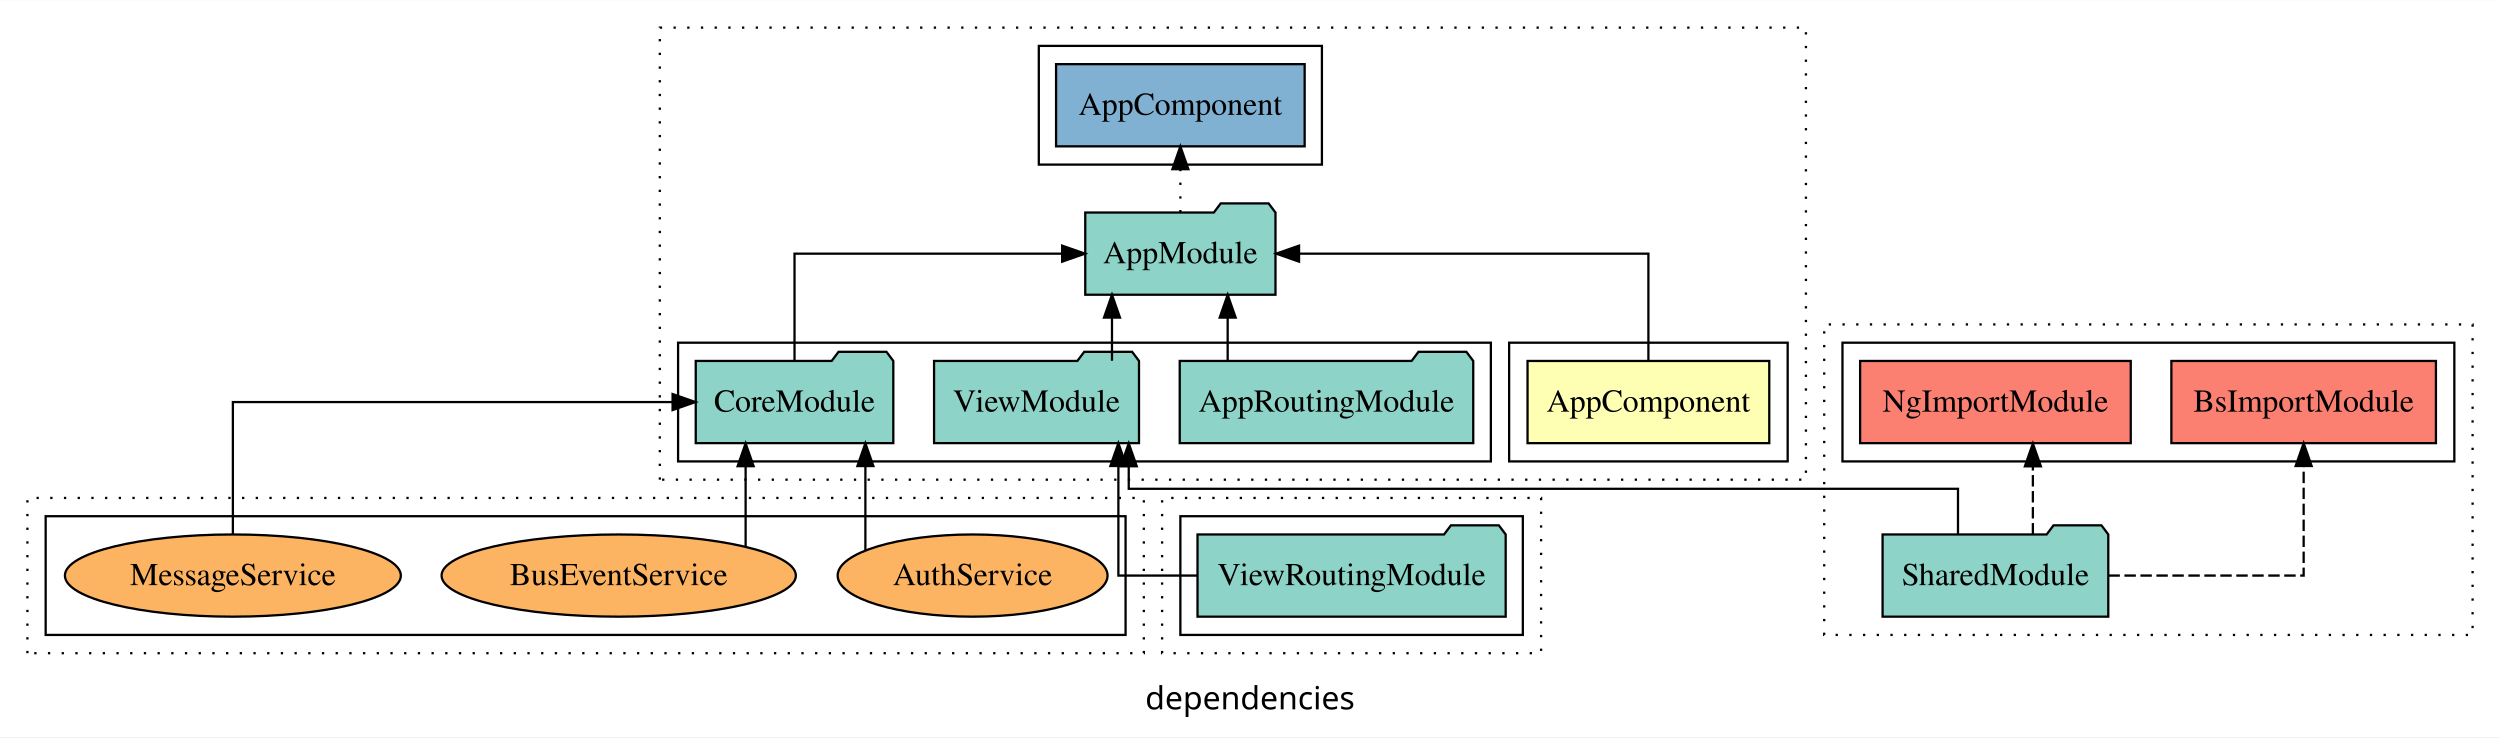
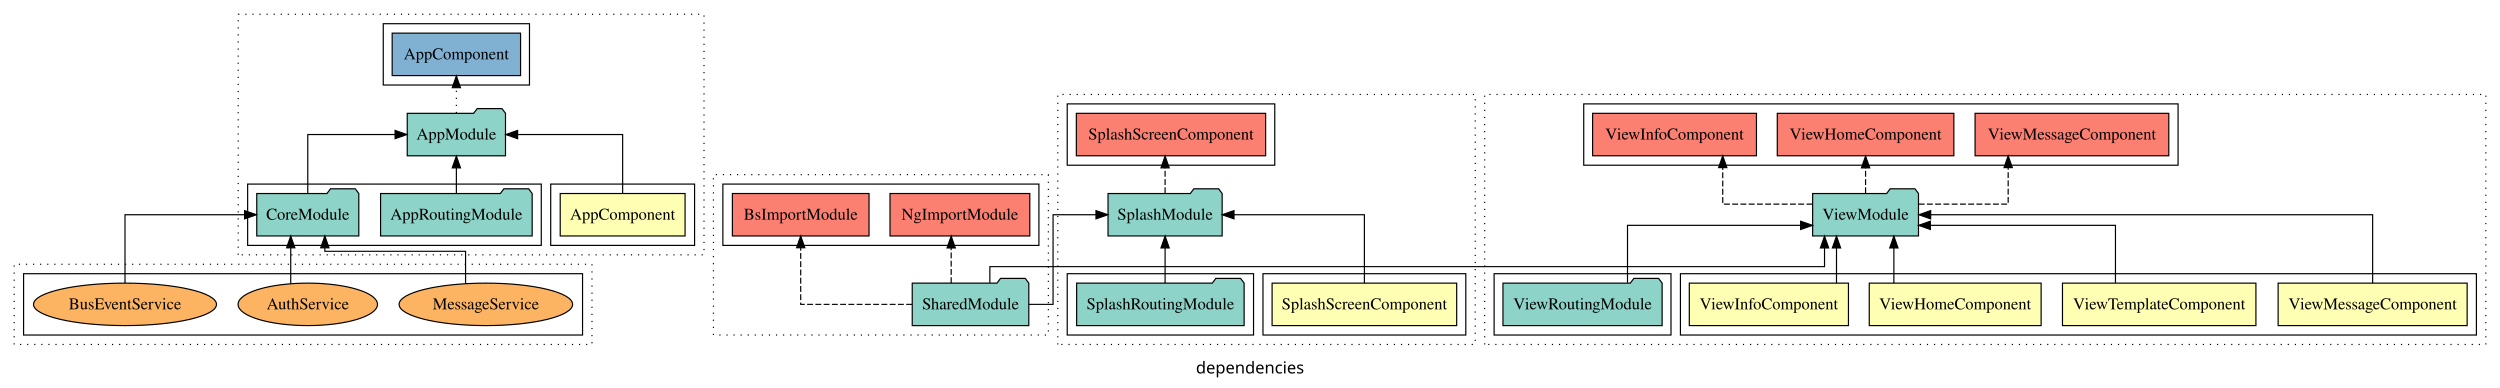
- <svg xmlns="http://www.w3.org/2000/svg" width="1095pt" height="323pt" viewBox="0.00 0.00 1095.00 322.80">
-   <g id="graph0" class="graph" transform="scale(1 1) rotate(0) translate(4 318.8)">
-     <polygon fill="white" stroke="transparent" points="-4,4 -4,-318.8 1091,-318.8 1091,4 -4,4" />
-     <text text-anchor="middle" x="543.5" y="-8.2" font-family="sans-serif" font-size="14.00">dependencies</text>
+ <svg xmlns="http://www.w3.org/2000/svg" width="2120pt" height="329pt" viewBox="0.00 0.00 2120.00 328.80">
+   <g id="graph0" class="graph" transform="scale(1 1) rotate(0) translate(4 324.8)">
+     <polygon fill="white" stroke="transparent" points="-4,4 -4,-324.8 2116,-324.8 2116,4 -4,4" />
+     <text text-anchor="middle" x="1056" y="-8.2" font-family="sans-serif" font-size="14.00">dependencies</text>
    <g id="clust1" class="cluster">
-       <polygon fill="none" stroke="black" stroke-dasharray="1,5" points="285,-108.8 285,-306.8 787,-306.8 787,-108.8 285,-108.8" />
+       <polygon fill="none" stroke="black" stroke-dasharray="1,5" points="198,-108.8 198,-312.8 593,-312.8 593,-108.8 198,-108.8" />
    </g>
    <g id="clust2" class="cluster">
-       <polygon fill="none" stroke="black" points="657,-116.8 657,-168.8 779,-168.8 779,-116.8 657,-116.8" />
+       <polygon fill="none" stroke="black" points="463,-116.8 463,-168.8 585,-168.8 585,-116.8 463,-116.8" />
    </g>
    <g id="clust4" class="cluster">
-       <polygon fill="none" stroke="black" points="293,-116.8 293,-168.8 649,-168.8 649,-116.8 293,-116.8" />
+       <polygon fill="none" stroke="black" points="206,-116.8 206,-168.8 455,-168.8 455,-116.8 206,-116.8" />
    </g>
    <g id="clust6" class="cluster">
-       <polygon fill="none" stroke="black" points="451,-246.8 451,-298.8 575,-298.8 575,-246.8 451,-246.8" />
+       <polygon fill="none" stroke="black" points="321,-252.8 321,-304.8 445,-304.8 445,-252.8 321,-252.8" />
    </g>
    <g id="clust20" class="cluster">
-       <polygon fill="none" stroke="black" stroke-dasharray="1,5" points="8,-32.8 8,-100.8 497,-100.8 497,-32.8 8,-32.8" />
+       <polygon fill="none" stroke="black" stroke-dasharray="1,5" points="8,-32.8 8,-100.8 498,-100.8 498,-32.8 8,-32.8" />
    </g>
    <g id="clust25" class="cluster">
-       <polygon fill="none" stroke="black" points="16,-40.8 16,-92.8 489,-92.8 489,-40.8 16,-40.8" />
+       <polygon fill="none" stroke="black" points="16,-40.8 16,-92.8 490,-92.8 490,-40.8 16,-40.8" />
    </g>
    <g id="clust32" class="cluster">
-       <polygon fill="none" stroke="black" stroke-dasharray="1,5" points="795,-40.8 795,-176.8 1079,-176.8 1079,-40.8 795,-40.8" />
+       <polygon fill="none" stroke="black" stroke-dasharray="1,5" points="601,-40.8 601,-176.8 885,-176.8 885,-40.8 601,-40.8" />
    </g>
    <g id="clust35" class="cluster">
-       <polygon fill="none" stroke="black" points="803,-116.8 803,-168.8 1071,-168.8 1071,-116.8 803,-116.8" />
+       <polygon fill="none" stroke="black" points="609,-116.8 609,-168.8 877,-168.8 877,-116.8 609,-116.8" />
    </g>
    <g id="clust38" class="cluster">
-       <polygon fill="none" stroke="black" stroke-dasharray="1,5" points="505,-32.8 505,-100.8 671,-100.8 671,-32.8 505,-32.8" />
-     </g>
-     <g id="clust40" class="cluster">
-       <polygon fill="none" stroke="black" points="513,-40.8 513,-92.8 663,-92.8 663,-40.8 513,-40.8" />
+       <polygon fill="none" stroke="black" stroke-dasharray="1,5" points="893,-32.8 893,-244.8 1247,-244.8 1247,-32.8 893,-32.8" />
+     </g>
+     <g id="clust39" class="cluster">
+       <polygon fill="none" stroke="black" points="1067,-40.8 1067,-92.8 1239,-92.8 1239,-40.8 1067,-40.8" />
+     </g>
+     <g id="clust41" class="cluster">
+       <polygon fill="none" stroke="black" points="901,-40.8 901,-92.8 1059,-92.8 1059,-40.8 901,-40.8" />
+     </g>
+     <g id="clust42" class="cluster">
+       <polygon fill="none" stroke="black" points="901,-184.8 901,-236.8 1077,-236.8 1077,-184.8 901,-184.8" />
+     </g>
+     <g id="clust51" class="cluster">
+       <polygon fill="none" stroke="black" stroke-dasharray="1,5" points="1255,-32.8 1255,-244.8 2104,-244.8 2104,-32.8 1255,-32.8" />
+     </g>
+     <g id="clust52" class="cluster">
+       <polygon fill="none" stroke="black" points="1421,-40.8 1421,-92.8 2096,-92.8 2096,-40.8 1421,-40.8" />
+     </g>
+     <g id="clust57" class="cluster">
+       <polygon fill="none" stroke="black" points="1263,-40.8 1263,-92.8 1413,-92.8 1413,-40.8 1263,-40.8" />
+     </g>
+     <g id="clust58" class="cluster">
+       <polygon fill="none" stroke="black" points="1339,-184.8 1339,-236.8 1843,-236.8 1843,-184.8 1339,-184.8" />
    </g>
    <g id="node1" class="node">
-       <polygon fill="#ffffb3" stroke="black" points="770.94,-160.8 665.06,-160.8 665.06,-124.8 770.94,-124.8 770.94,-160.8" />
-       <text text-anchor="middle" x="718" y="-138.6" font-family="Times,serif" font-size="14.00">AppComponent</text>
+       <polygon fill="#ffffb3" stroke="black" points="576.94,-160.8 471.06,-160.8 471.06,-124.8 576.94,-124.8 576.94,-160.8" />
+       <text text-anchor="middle" x="524" y="-138.6" font-family="Times,serif" font-size="14.00">AppComponent</text>
    </g>
    <g id="node2" class="node">
-       <polygon fill="#8dd3c7" stroke="black" points="554.66,-225.8 551.66,-229.8 530.66,-229.8 527.66,-225.8 471.34,-225.8 471.34,-189.8 554.66,-189.8 554.66,-225.8" />
-       <text text-anchor="middle" x="513" y="-203.6" font-family="Times,serif" font-size="14.00">AppModule</text>
+       <polygon fill="#8dd3c7" stroke="black" points="424.66,-228.8 421.66,-232.8 400.66,-232.8 397.66,-228.8 341.34,-228.8 341.34,-192.8 424.66,-192.8 424.66,-228.8" />
+       <text text-anchor="middle" x="383" y="-206.6" font-family="Times,serif" font-size="14.00">AppModule</text>
    </g>
    <g id="edge1" class="edge">
-       <path fill="none" stroke="black" d="M718,-160.91C718,-180.14 718,-207.8 718,-207.8 718,-207.8 564.98,-207.8 564.98,-207.8" />
-       <polygon fill="black" stroke="black" points="564.98,-204.3 554.98,-207.8 564.98,-211.3 564.98,-204.3" />
+       <path fill="none" stroke="black" d="M524,-161.02C524,-181.17 524,-210.8 524,-210.8 524,-210.8 434.92,-210.8 434.92,-210.8" />
+       <polygon fill="black" stroke="black" points="434.92,-207.3 424.92,-210.8 434.92,-214.3 434.92,-207.3" />
+     </g>
+     <g id="node5" class="node">
+       <polygon fill="#80b1d3" stroke="black" points="437.44,-296.8 328.56,-296.8 328.56,-260.8 437.44,-260.8 437.44,-296.8" />
+       <text text-anchor="middle" x="383" y="-274.6" font-family="Times,serif" font-size="14.00">AppComponent </text>
+     </g>
+     <g id="edge4" class="edge">
+       <path fill="none" stroke="black" stroke-dasharray="1,5" d="M383,-229.02C383,-229.02 383,-250.53 383,-250.53" />
+       <polygon fill="black" stroke="black" points="379.5,-250.53 383,-260.53 386.5,-250.53 379.5,-250.53" />
+     </g>
+     <g id="node3" class="node">
+       <polygon fill="#8dd3c7" stroke="black" points="447.28,-160.8 444.28,-164.8 423.28,-164.8 420.28,-160.8 318.72,-160.8 318.72,-124.8 447.28,-124.8 447.28,-160.8" />
+       <text text-anchor="middle" x="383" y="-138.6" font-family="Times,serif" font-size="14.00">AppRoutingModule</text>
+     </g>
+     <g id="edge2" class="edge">
+       <path fill="none" stroke="black" d="M383,-161.02C383,-161.02 383,-182.53 383,-182.53" />
+       <polygon fill="black" stroke="black" points="379.5,-182.53 383,-192.53 386.5,-182.53 379.5,-182.53" />
+     </g>
+     <g id="node4" class="node">
+       <polygon fill="#8dd3c7" stroke="black" points="300.27,-160.8 297.27,-164.8 276.27,-164.8 273.27,-160.8 213.73,-160.8 213.73,-124.8 300.27,-124.8 300.27,-160.8" />
+       <text text-anchor="middle" x="257" y="-138.6" font-family="Times,serif" font-size="14.00">CoreModule</text>
+     </g>
+     <g id="edge3" class="edge">
+       <path fill="none" stroke="black" d="M257,-161.02C257,-181.17 257,-210.8 257,-210.8 257,-210.8 331.04,-210.8 331.04,-210.8" />
+       <polygon fill="black" stroke="black" points="331.04,-214.3 341.04,-210.8 331.04,-207.3 331.04,-214.3" />
    </g>
    <g id="node6" class="node">
-       <polygon fill="#80b1d3" stroke="black" points="567.44,-290.8 458.56,-290.8 458.56,-254.8 567.44,-254.8 567.44,-290.8" />
-       <text text-anchor="middle" x="513" y="-268.6" font-family="Times,serif" font-size="14.00">AppComponent </text>
+       <ellipse fill="#fdb462" stroke="black" cx="257" cy="-66.8" rx="59.11" ry="18" />
+       <text text-anchor="middle" x="257" y="-62.6" font-family="Times,serif" font-size="14.00">AuthService</text>
    </g>
    <g id="edge5" class="edge">
-       <path fill="none" stroke="black" stroke-dasharray="1,5" d="M513,-225.91C513,-225.91 513,-244.79 513,-244.79" />
-       <polygon fill="black" stroke="black" points="509.5,-244.79 513,-254.79 516.5,-244.79 509.5,-244.79" />
-     </g>
-     <g id="node3" class="node">
-       <polygon fill="#8dd3c7" stroke="black" points="641.28,-160.8 638.28,-164.8 617.28,-164.8 614.28,-160.8 512.72,-160.8 512.72,-124.8 641.28,-124.8 641.28,-160.8" />
-       <text text-anchor="middle" x="577" y="-138.6" font-family="Times,serif" font-size="14.00">AppRoutingModule</text>
-     </g>
-     <g id="edge2" class="edge">
-       <path fill="none" stroke="black" d="M533.72,-160.91C533.72,-160.91 533.72,-179.79 533.72,-179.79" />
-       <polygon fill="black" stroke="black" points="530.22,-179.79 533.72,-189.79 537.22,-179.79 530.22,-179.79" />
-     </g>
-     <g id="node4" class="node">
-       <polygon fill="#8dd3c7" stroke="black" points="387.27,-160.8 384.27,-164.8 363.27,-164.8 360.27,-160.8 300.73,-160.8 300.73,-124.8 387.27,-124.8 387.27,-160.8" />
-       <text text-anchor="middle" x="344" y="-138.6" font-family="Times,serif" font-size="14.00">CoreModule</text>
-     </g>
-     <g id="edge3" class="edge">
-       <path fill="none" stroke="black" d="M344,-160.91C344,-180.14 344,-207.8 344,-207.8 344,-207.8 461.22,-207.8 461.22,-207.8" />
-       <polygon fill="black" stroke="black" points="461.22,-211.3 471.22,-207.8 461.22,-204.3 461.22,-211.3" />
-     </g>
-     <g id="node5" class="node">
-       <polygon fill="#8dd3c7" stroke="black" points="494.88,-160.8 491.88,-164.8 470.88,-164.8 467.88,-160.8 405.12,-160.8 405.12,-124.8 494.88,-124.8 494.88,-160.8" />
-       <text text-anchor="middle" x="450" y="-138.6" font-family="Times,serif" font-size="14.00">ViewModule</text>
-     </g>
-     <g id="edge4" class="edge">
-       <path fill="none" stroke="black" d="M483.05,-160.91C483.05,-160.91 483.05,-179.79 483.05,-179.79" />
-       <polygon fill="black" stroke="black" points="479.55,-179.79 483.05,-189.79 486.55,-179.79 479.55,-179.79" />
+       <path fill="none" stroke="black" d="M242.54,-84.43C242.54,-84.43 242.54,-114.74 242.54,-114.74" />
+       <polygon fill="black" stroke="black" points="239.04,-114.74 242.54,-124.74 246.04,-114.74 239.04,-114.74" />
    </g>
    <g id="node7" class="node">
-       <ellipse fill="#fdb462" stroke="black" cx="422" cy="-66.8" rx="59.11" ry="18" />
-       <text text-anchor="middle" x="422" y="-62.6" font-family="Times,serif" font-size="14.00">AuthService</text>
+       <ellipse fill="#fdb462" stroke="black" cx="102" cy="-66.8" rx="77.59" ry="18" />
+       <text text-anchor="middle" x="102" y="-62.6" font-family="Times,serif" font-size="14.00">BusEventService</text>
    </g>
    <g id="edge6" class="edge">
-       <path fill="none" stroke="black" d="M375.04,-78.01C375.04,-78.01 375.04,-114.76 375.04,-114.76" />
-       <polygon fill="black" stroke="black" points="371.54,-114.76 375.04,-124.76 378.54,-114.76 371.54,-114.76" />
+       <path fill="none" stroke="black" d="M102,-84.81C102,-107.29 102,-142.8 102,-142.8 102,-142.8 203.41,-142.8 203.41,-142.8" />
+       <polygon fill="black" stroke="black" points="203.41,-146.3 213.41,-142.8 203.41,-139.3 203.41,-146.3" />
    </g>
    <g id="node8" class="node">
-       <ellipse fill="#fdb462" stroke="black" cx="267" cy="-66.8" rx="77.59" ry="18" />
-       <text text-anchor="middle" x="267" y="-62.6" font-family="Times,serif" font-size="14.00">BusEventService</text>
+       <ellipse fill="#fdb462" stroke="black" cx="408" cy="-66.8" rx="73.57" ry="18" />
+       <text text-anchor="middle" x="408" y="-62.6" font-family="Times,serif" font-size="14.00">MessageService</text>
    </g>
    <g id="edge7" class="edge">
-       <path fill="none" stroke="black" d="M322.58,-79.69C322.58,-79.69 322.58,-114.71 322.58,-114.71" />
-       <polygon fill="black" stroke="black" points="319.08,-114.71 322.58,-124.71 326.08,-114.71 319.08,-114.71" />
+       <path fill="none" stroke="black" d="M390.8,-84.33C390.8,-96.96 390.8,-111.8 390.8,-111.8 390.8,-111.8 271.46,-111.8 271.46,-111.8 271.46,-111.8 271.46,-114.77 271.46,-114.77" />
+       <polygon fill="black" stroke="black" points="267.96,-114.77 271.46,-124.77 274.96,-114.77 267.96,-114.77" />
    </g>
    <g id="node9" class="node">
-       <ellipse fill="#fdb462" stroke="black" cx="98" cy="-66.8" rx="73.57" ry="18" />
-       <text text-anchor="middle" x="98" y="-62.6" font-family="Times,serif" font-size="14.00">MessageService</text>
+       <polygon fill="#fb8072" stroke="black" points="732.94,-160.8 617.06,-160.8 617.06,-124.8 732.94,-124.8 732.94,-160.8" />
+       <text text-anchor="middle" x="675" y="-138.6" font-family="Times,serif" font-size="14.00">BsImportModule </text>
+     </g>
+     <g id="node10" class="node">
+       <polygon fill="#fb8072" stroke="black" points="869.27,-160.8 750.73,-160.8 750.73,-124.8 869.27,-124.8 869.27,-160.8" />
+       <text text-anchor="middle" x="810" y="-138.6" font-family="Times,serif" font-size="14.00">NgImportModule </text>
+     </g>
+     <g id="node11" class="node">
+       <polygon fill="#8dd3c7" stroke="black" points="868.43,-84.8 865.43,-88.8 844.43,-88.8 841.43,-84.8 769.57,-84.8 769.57,-48.8 868.43,-48.8 868.43,-84.8" />
+       <text text-anchor="middle" x="819" y="-62.6" font-family="Times,serif" font-size="14.00">SharedModule</text>
    </g>
    <g id="edge8" class="edge">
-       <path fill="none" stroke="black" d="M98,-84.81C98,-107.29 98,-142.8 98,-142.8 98,-142.8 290.59,-142.8 290.59,-142.8" />
-       <polygon fill="black" stroke="black" points="290.59,-146.3 300.59,-142.8 290.59,-139.3 290.59,-146.3" />
-     </g>
-     <g id="node10" class="node">
-       <polygon fill="#fb8072" stroke="black" points="1062.94,-160.8 947.06,-160.8 947.06,-124.8 1062.94,-124.8 1062.94,-160.8" />
-       <text text-anchor="middle" x="1005" y="-138.6" font-family="Times,serif" font-size="14.00">BsImportModule </text>
-     </g>
-     <g id="node11" class="node">
-       <polygon fill="#fb8072" stroke="black" points="929.27,-160.8 810.73,-160.8 810.73,-124.8 929.27,-124.8 929.27,-160.8" />
-       <text text-anchor="middle" x="870" y="-138.6" font-family="Times,serif" font-size="14.00">NgImportModule </text>
+       <path fill="none" stroke="black" stroke-dasharray="5,2" d="M769.44,-66.8C727.79,-66.8 675,-66.8 675,-66.8 675,-66.8 675,-114.79 675,-114.79" />
+       <polygon fill="black" stroke="black" points="671.5,-114.79 675,-124.79 678.5,-114.79 671.5,-114.79" />
+     </g>
+     <g id="edge9" class="edge">
+       <path fill="none" stroke="black" stroke-dasharray="5,2" d="M802.6,-84.81C802.6,-84.81 802.6,-114.65 802.6,-114.65" />
+       <polygon fill="black" stroke="black" points="799.1,-114.65 802.6,-124.65 806.1,-114.65 799.1,-114.65" />
+     </g>
+     <g id="node13" class="node">
+       <polygon fill="#8dd3c7" stroke="black" points="1032.39,-160.8 1029.39,-164.8 1008.39,-164.8 1005.39,-160.8 935.61,-160.8 935.61,-124.8 1032.39,-124.8 1032.39,-160.8" />
+       <text text-anchor="middle" x="984" y="-138.6" font-family="Times,serif" font-size="14.00">SplashModule</text>
+     </g>
+     <g id="edge11" class="edge">
+       <path fill="none" stroke="black" d="M868.38,-66.8C879.96,-66.8 889,-66.8 889,-66.8 889,-66.8 889,-142.8 889,-142.8 889,-142.8 925.39,-142.8 925.39,-142.8" />
+       <polygon fill="black" stroke="black" points="925.39,-146.3 935.39,-142.8 925.39,-139.3 925.39,-146.3" />
+     </g>
+     <g id="node20" class="node">
+       <polygon fill="#8dd3c7" stroke="black" points="1622.88,-160.8 1619.88,-164.8 1598.88,-164.8 1595.88,-160.8 1533.12,-160.8 1533.12,-124.8 1622.88,-124.8 1622.88,-160.8" />
+       <text text-anchor="middle" x="1578" y="-138.6" font-family="Times,serif" font-size="14.00">ViewModule</text>
+     </g>
+     <g id="edge18" class="edge">
+       <path fill="none" stroke="black" d="M835.4,-85.04C835.4,-92.23 835.4,-98.8 835.4,-98.8 835.4,-98.8 1543.2,-98.8 1543.2,-98.8 1543.2,-98.8 1543.2,-114.65 1543.2,-114.65" />
+       <polygon fill="black" stroke="black" points="1539.7,-114.65 1543.2,-124.65 1546.7,-114.65 1539.7,-114.65" />
    </g>
    <g id="node12" class="node">
-       <polygon fill="#8dd3c7" stroke="black" points="919.43,-84.8 916.43,-88.8 895.43,-88.8 892.43,-84.8 820.57,-84.8 820.57,-48.8 919.43,-48.8 919.43,-84.8" />
-       <text text-anchor="middle" x="870" y="-62.6" font-family="Times,serif" font-size="14.00">SharedModule</text>
-     </g>
-     <g id="edge11" class="edge">
-       <path fill="none" stroke="black" d="M853.6,-84.91C853.6,-94.7 853.6,-104.8 853.6,-104.8 853.6,-104.8 490.39,-104.8 490.39,-104.8 490.39,-104.8 490.39,-114.69 490.39,-114.69" />
-       <polygon fill="black" stroke="black" points="486.89,-114.69 490.39,-124.69 493.89,-114.69 486.89,-114.69" />
-     </g>
-     <g id="edge9" class="edge">
-       <path fill="none" stroke="black" stroke-dasharray="5,2" d="M919.5,-66.8C958.03,-66.8 1005,-66.8 1005,-66.8 1005,-66.8 1005,-114.79 1005,-114.79" />
-       <polygon fill="black" stroke="black" points="1001.5,-114.79 1005,-124.79 1008.5,-114.79 1001.5,-114.79" />
+       <polygon fill="#ffffb3" stroke="black" points="1231.26,-84.8 1074.74,-84.8 1074.74,-48.8 1231.26,-48.8 1231.26,-84.8" />
+       <text text-anchor="middle" x="1153" y="-62.6" font-family="Times,serif" font-size="14.00">SplashScreenComponent</text>
    </g>
    <g id="edge10" class="edge">
-       <path fill="none" stroke="black" stroke-dasharray="5,2" d="M886.4,-84.81C886.4,-84.81 886.4,-114.65 886.4,-114.65" />
-       <polygon fill="black" stroke="black" points="882.9,-114.65 886.4,-124.65 889.9,-114.65 882.9,-114.65" />
-     </g>
-     <g id="node13" class="node">
-       <polygon fill="#8dd3c7" stroke="black" points="655.49,-84.8 652.49,-88.8 631.49,-88.8 628.49,-84.8 520.51,-84.8 520.51,-48.8 655.49,-48.8 655.49,-84.8" />
-       <text text-anchor="middle" x="588" y="-62.6" font-family="Times,serif" font-size="14.00">ViewRoutingModule</text>
+       <path fill="none" stroke="black" d="M1153,-84.81C1153,-107.29 1153,-142.8 1153,-142.8 1153,-142.8 1042.43,-142.8 1042.43,-142.8" />
+       <polygon fill="black" stroke="black" points="1042.43,-139.3 1032.43,-142.8 1042.43,-146.3 1042.43,-139.3" />
+     </g>
+     <g id="node15" class="node">
+       <polygon fill="#fb8072" stroke="black" points="1069.26,-228.8 908.74,-228.8 908.74,-192.8 1069.26,-192.8 1069.26,-228.8" />
+       <text text-anchor="middle" x="989" y="-206.6" font-family="Times,serif" font-size="14.00">SplashScreenComponent </text>
+     </g>
+     <g id="edge13" class="edge">
+       <path fill="none" stroke="black" stroke-dasharray="5,2" d="M984,-161.02C984,-161.02 984,-182.53 984,-182.53" />
+       <polygon fill="black" stroke="black" points="980.5,-182.53 984,-192.53 987.5,-182.53 980.5,-182.53" />
+     </g>
+     <g id="node14" class="node">
+       <polygon fill="#8dd3c7" stroke="black" points="1051.01,-84.8 1048.01,-88.8 1027.01,-88.8 1024.01,-84.8 908.99,-84.8 908.99,-48.8 1051.01,-48.8 1051.01,-84.8" />
+       <text text-anchor="middle" x="980" y="-62.6" font-family="Times,serif" font-size="14.00">SplashRoutingModule</text>
    </g>
    <g id="edge12" class="edge">
-       <path fill="none" stroke="black" d="M520.43,-66.8C501.44,-66.8 485.85,-66.8 485.85,-66.8 485.85,-66.8 485.85,-114.79 485.85,-114.79" />
-       <polygon fill="black" stroke="black" points="482.35,-114.79 485.85,-124.79 489.35,-114.79 482.35,-114.79" />
+       <path fill="none" stroke="black" d="M984,-84.81C984,-84.81 984,-114.65 984,-114.65" />
+       <polygon fill="black" stroke="black" points="980.5,-114.65 984,-124.65 987.5,-114.65 980.5,-114.65" />
+     </g>
+     <g id="node16" class="node">
+       <polygon fill="#ffffb3" stroke="black" points="1726.87,-84.8 1581.13,-84.8 1581.13,-48.8 1726.87,-48.8 1726.87,-84.8" />
+       <text text-anchor="middle" x="1654" y="-62.6" font-family="Times,serif" font-size="14.00">ViewHomeComponent</text>
+     </g>
+     <g id="edge14" class="edge">
+       <path fill="none" stroke="black" d="M1602,-84.81C1602,-84.81 1602,-114.65 1602,-114.65" />
+       <polygon fill="black" stroke="black" points="1598.5,-114.65 1602,-124.65 1605.5,-114.65 1598.5,-114.65" />
+     </g>
+     <g id="node17" class="node">
+       <polygon fill="#ffffb3" stroke="black" points="1563.48,-84.8 1428.52,-84.8 1428.52,-48.8 1563.48,-48.8 1563.48,-84.8" />
+       <text text-anchor="middle" x="1496" y="-62.6" font-family="Times,serif" font-size="14.00">ViewInfoComponent</text>
+     </g>
+     <g id="edge15" class="edge">
+       <path fill="none" stroke="black" d="M1553.35,-84.81C1553.35,-84.81 1553.35,-114.65 1553.35,-114.65" />
+       <polygon fill="black" stroke="black" points="1549.85,-114.65 1553.35,-124.65 1556.85,-114.65 1549.85,-114.65" />
+     </g>
+     <g id="node18" class="node">
+       <polygon fill="#ffffb3" stroke="black" points="2088.14,-84.8 1927.86,-84.8 1927.86,-48.8 2088.14,-48.8 2088.14,-84.8" />
+       <text text-anchor="middle" x="2008" y="-62.6" font-family="Times,serif" font-size="14.00">ViewMessageComponent</text>
+     </g>
+     <g id="edge16" class="edge">
+       <path fill="none" stroke="black" d="M2008,-84.81C2008,-107.29 2008,-142.8 2008,-142.8 2008,-142.8 1633.2,-142.8 1633.2,-142.8" />
+       <polygon fill="black" stroke="black" points="1633.2,-139.3 1623.2,-142.8 1633.2,-146.3 1633.2,-139.3" />
+     </g>
+     <g id="node19" class="node">
+       <polygon fill="#ffffb3" stroke="black" points="1909.02,-84.8 1744.98,-84.8 1744.98,-48.8 1909.02,-48.8 1909.02,-84.8" />
+       <text text-anchor="middle" x="1827" y="-62.6" font-family="Times,serif" font-size="14.00">ViewTemplateComponent</text>
+     </g>
+     <g id="edge17" class="edge">
+       <path fill="none" stroke="black" d="M1789.91,-85.11C1789.91,-104.95 1789.91,-133.8 1789.91,-133.8 1789.91,-133.8 1632.94,-133.8 1632.94,-133.8" />
+       <polygon fill="black" stroke="black" points="1632.94,-130.3 1622.94,-133.8 1632.94,-137.3 1632.94,-130.3" />
+     </g>
+     <g id="node22" class="node">
+       <polygon fill="#fb8072" stroke="black" points="1652.87,-228.8 1503.13,-228.8 1503.13,-192.8 1652.87,-192.8 1652.87,-228.8" />
+       <text text-anchor="middle" x="1578" y="-206.6" font-family="Times,serif" font-size="14.00">ViewHomeComponent </text>
+     </g>
+     <g id="edge20" class="edge">
+       <path fill="none" stroke="black" stroke-dasharray="5,2" d="M1578,-161.02C1578,-161.02 1578,-182.53 1578,-182.53" />
+       <polygon fill="black" stroke="black" points="1574.5,-182.53 1578,-192.53 1581.5,-182.53 1574.5,-182.53" />
+     </g>
+     <g id="node23" class="node">
+       <polygon fill="#fb8072" stroke="black" points="1485.48,-228.8 1346.52,-228.8 1346.52,-192.8 1485.48,-192.8 1485.48,-228.8" />
+       <text text-anchor="middle" x="1416" y="-206.6" font-family="Times,serif" font-size="14.00">ViewInfoComponent </text>
+     </g>
+     <g id="edge21" class="edge">
+       <path fill="none" stroke="black" stroke-dasharray="5,2" d="M1532.9,-151.8C1498.46,-151.8 1456.88,-151.8 1456.88,-151.8 1456.88,-151.8 1456.88,-182.78 1456.88,-182.78" />
+       <polygon fill="black" stroke="black" points="1453.38,-182.78 1456.88,-192.78 1460.38,-182.78 1453.38,-182.78" />
+     </g>
+     <g id="node24" class="node">
+       <polygon fill="#fb8072" stroke="black" points="1835.14,-228.8 1670.86,-228.8 1670.86,-192.8 1835.14,-192.8 1835.14,-228.8" />
+       <text text-anchor="middle" x="1753" y="-206.6" font-family="Times,serif" font-size="14.00">ViewMessageComponent </text>
+     </g>
+     <g id="edge22" class="edge">
+       <path fill="none" stroke="black" stroke-dasharray="5,2" d="M1623.03,-151.8C1657.41,-151.8 1698.93,-151.8 1698.93,-151.8 1698.93,-151.8 1698.93,-182.78 1698.93,-182.78" />
+       <polygon fill="black" stroke="black" points="1695.43,-182.78 1698.93,-192.78 1702.43,-182.78 1695.43,-182.78" />
+     </g>
+     <g id="node21" class="node">
+       <polygon fill="#8dd3c7" stroke="black" points="1405.49,-84.8 1402.49,-88.8 1381.49,-88.8 1378.49,-84.8 1270.51,-84.8 1270.51,-48.8 1405.49,-48.8 1405.49,-84.8" />
+       <text text-anchor="middle" x="1338" y="-62.6" font-family="Times,serif" font-size="14.00">ViewRoutingModule</text>
+     </g>
+     <g id="edge19" class="edge">
+       <path fill="none" stroke="black" d="M1376.13,-85.11C1376.13,-104.95 1376.13,-133.8 1376.13,-133.8 1376.13,-133.8 1522.95,-133.8 1522.95,-133.8" />
+       <polygon fill="black" stroke="black" points="1522.95,-137.3 1532.95,-133.8 1522.95,-130.3 1522.95,-137.3" />
    </g>
  </g>
</svg>
